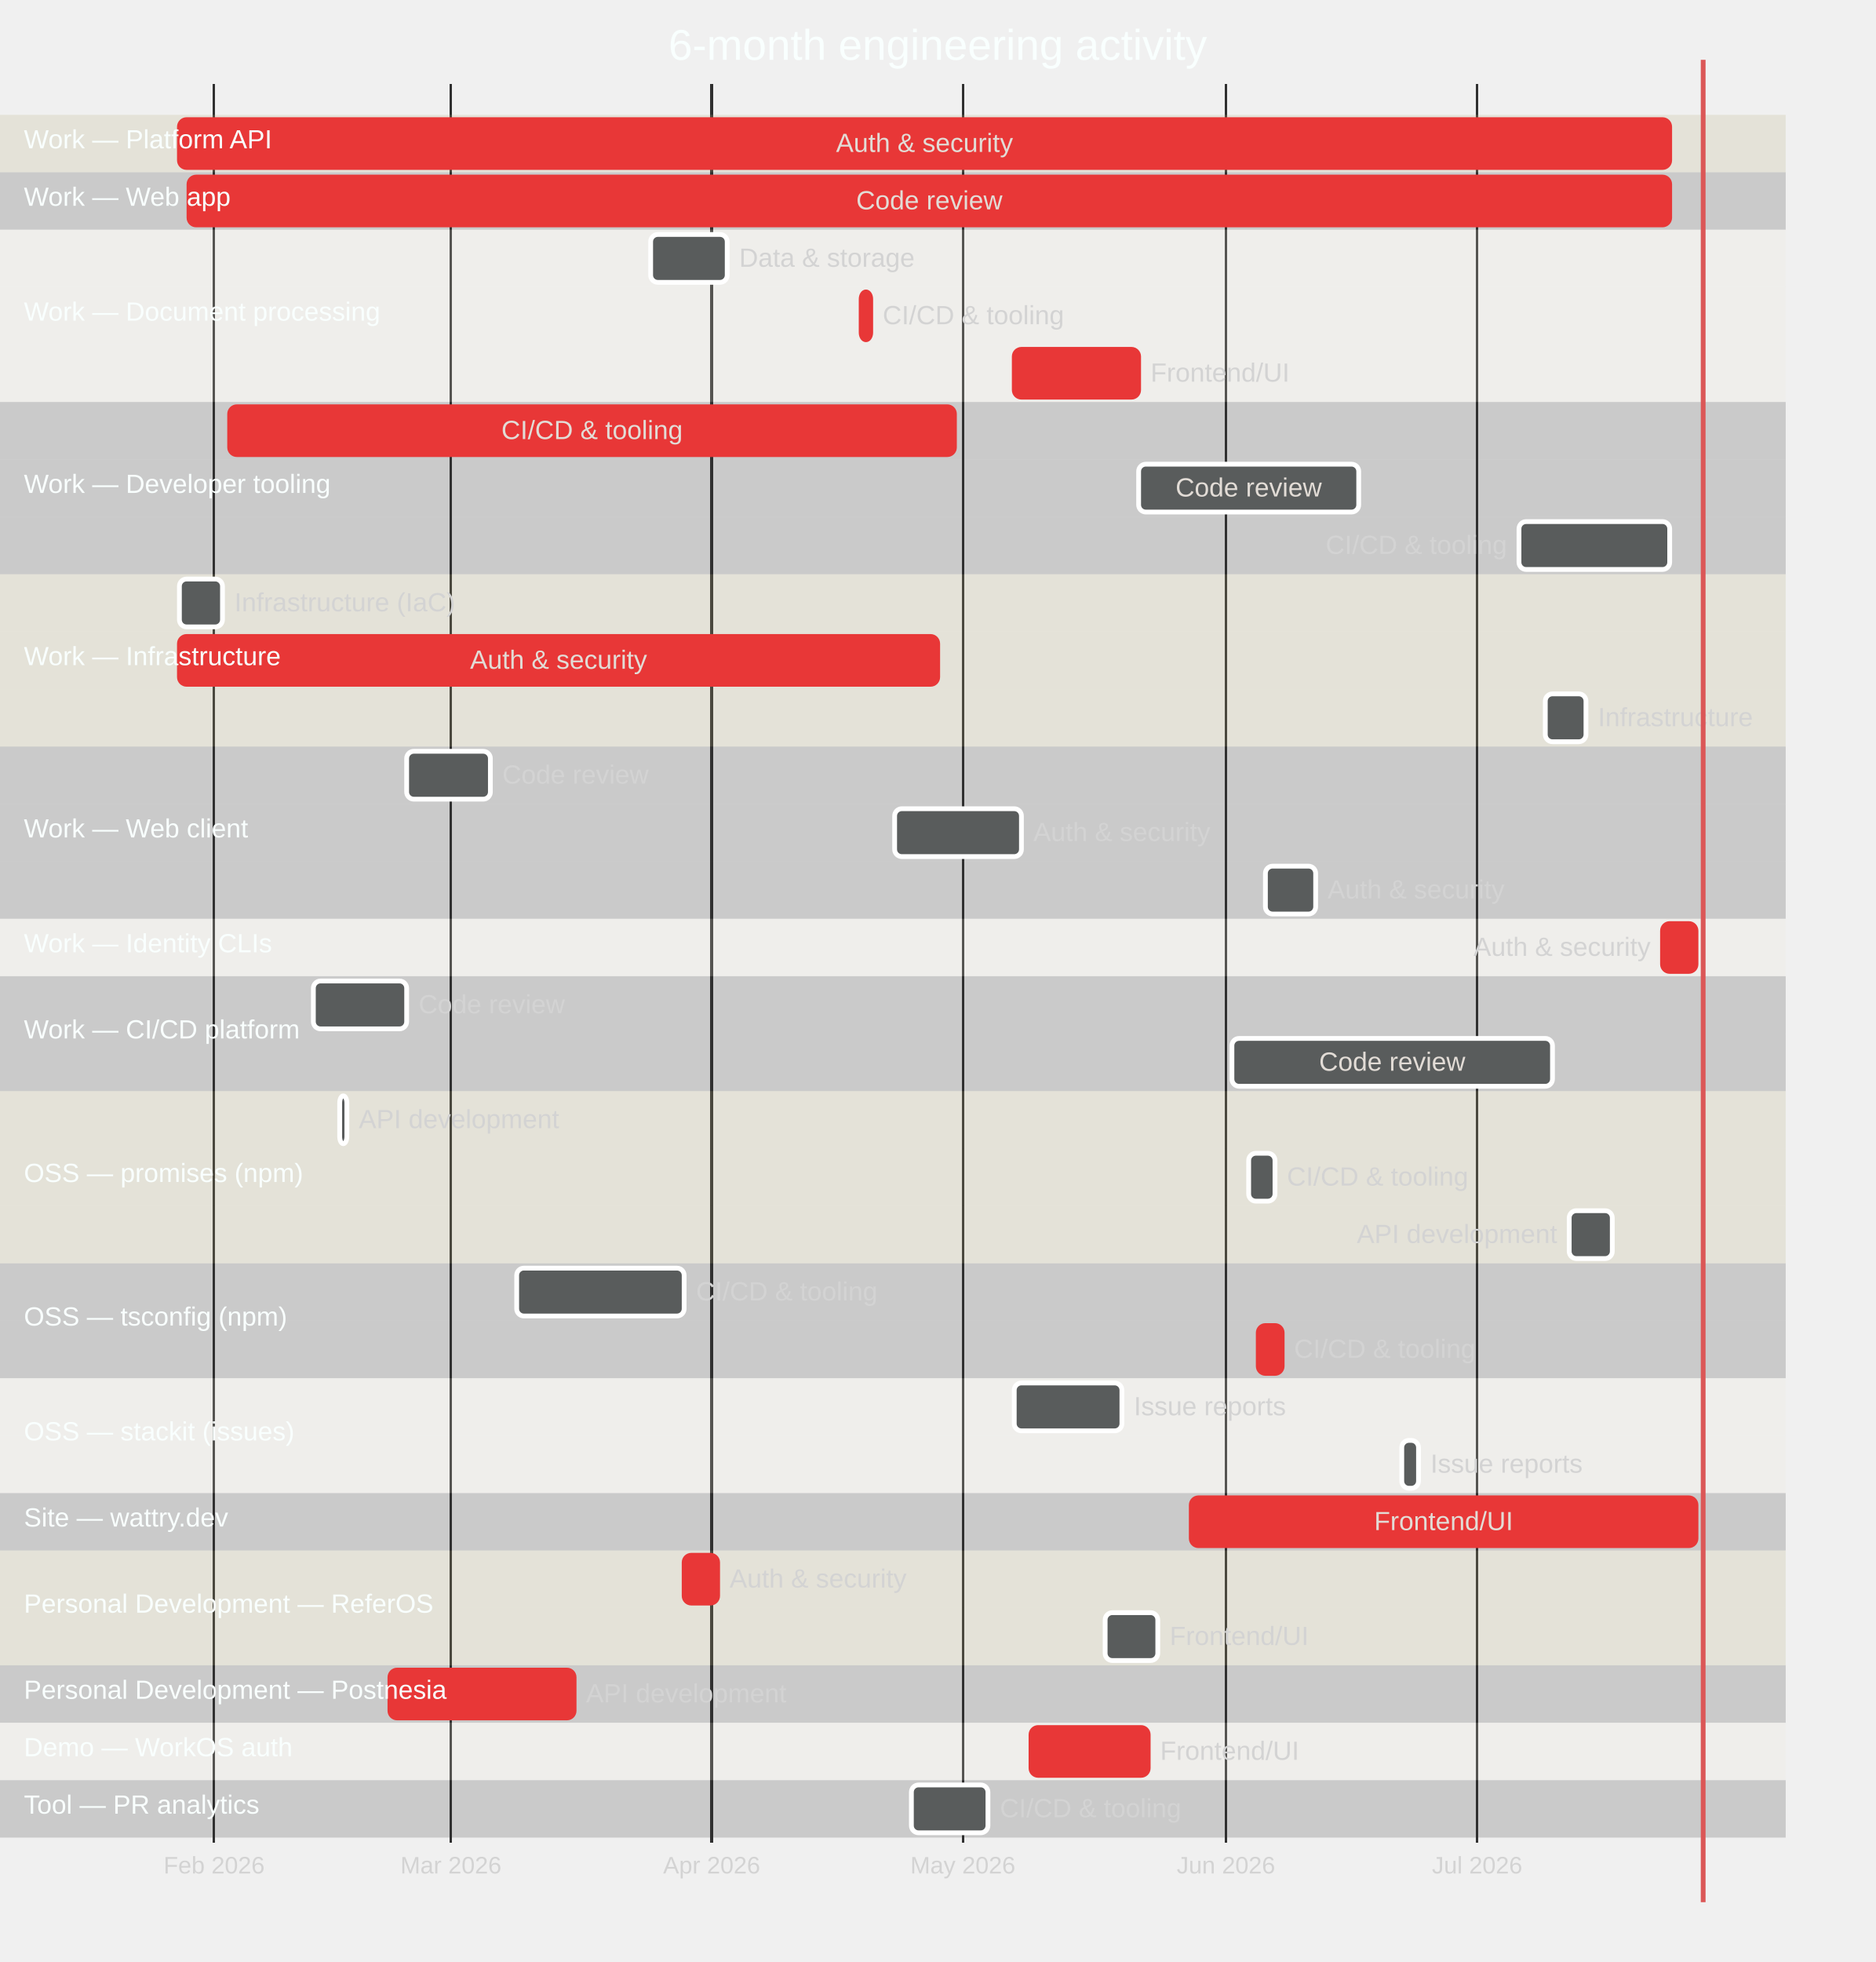
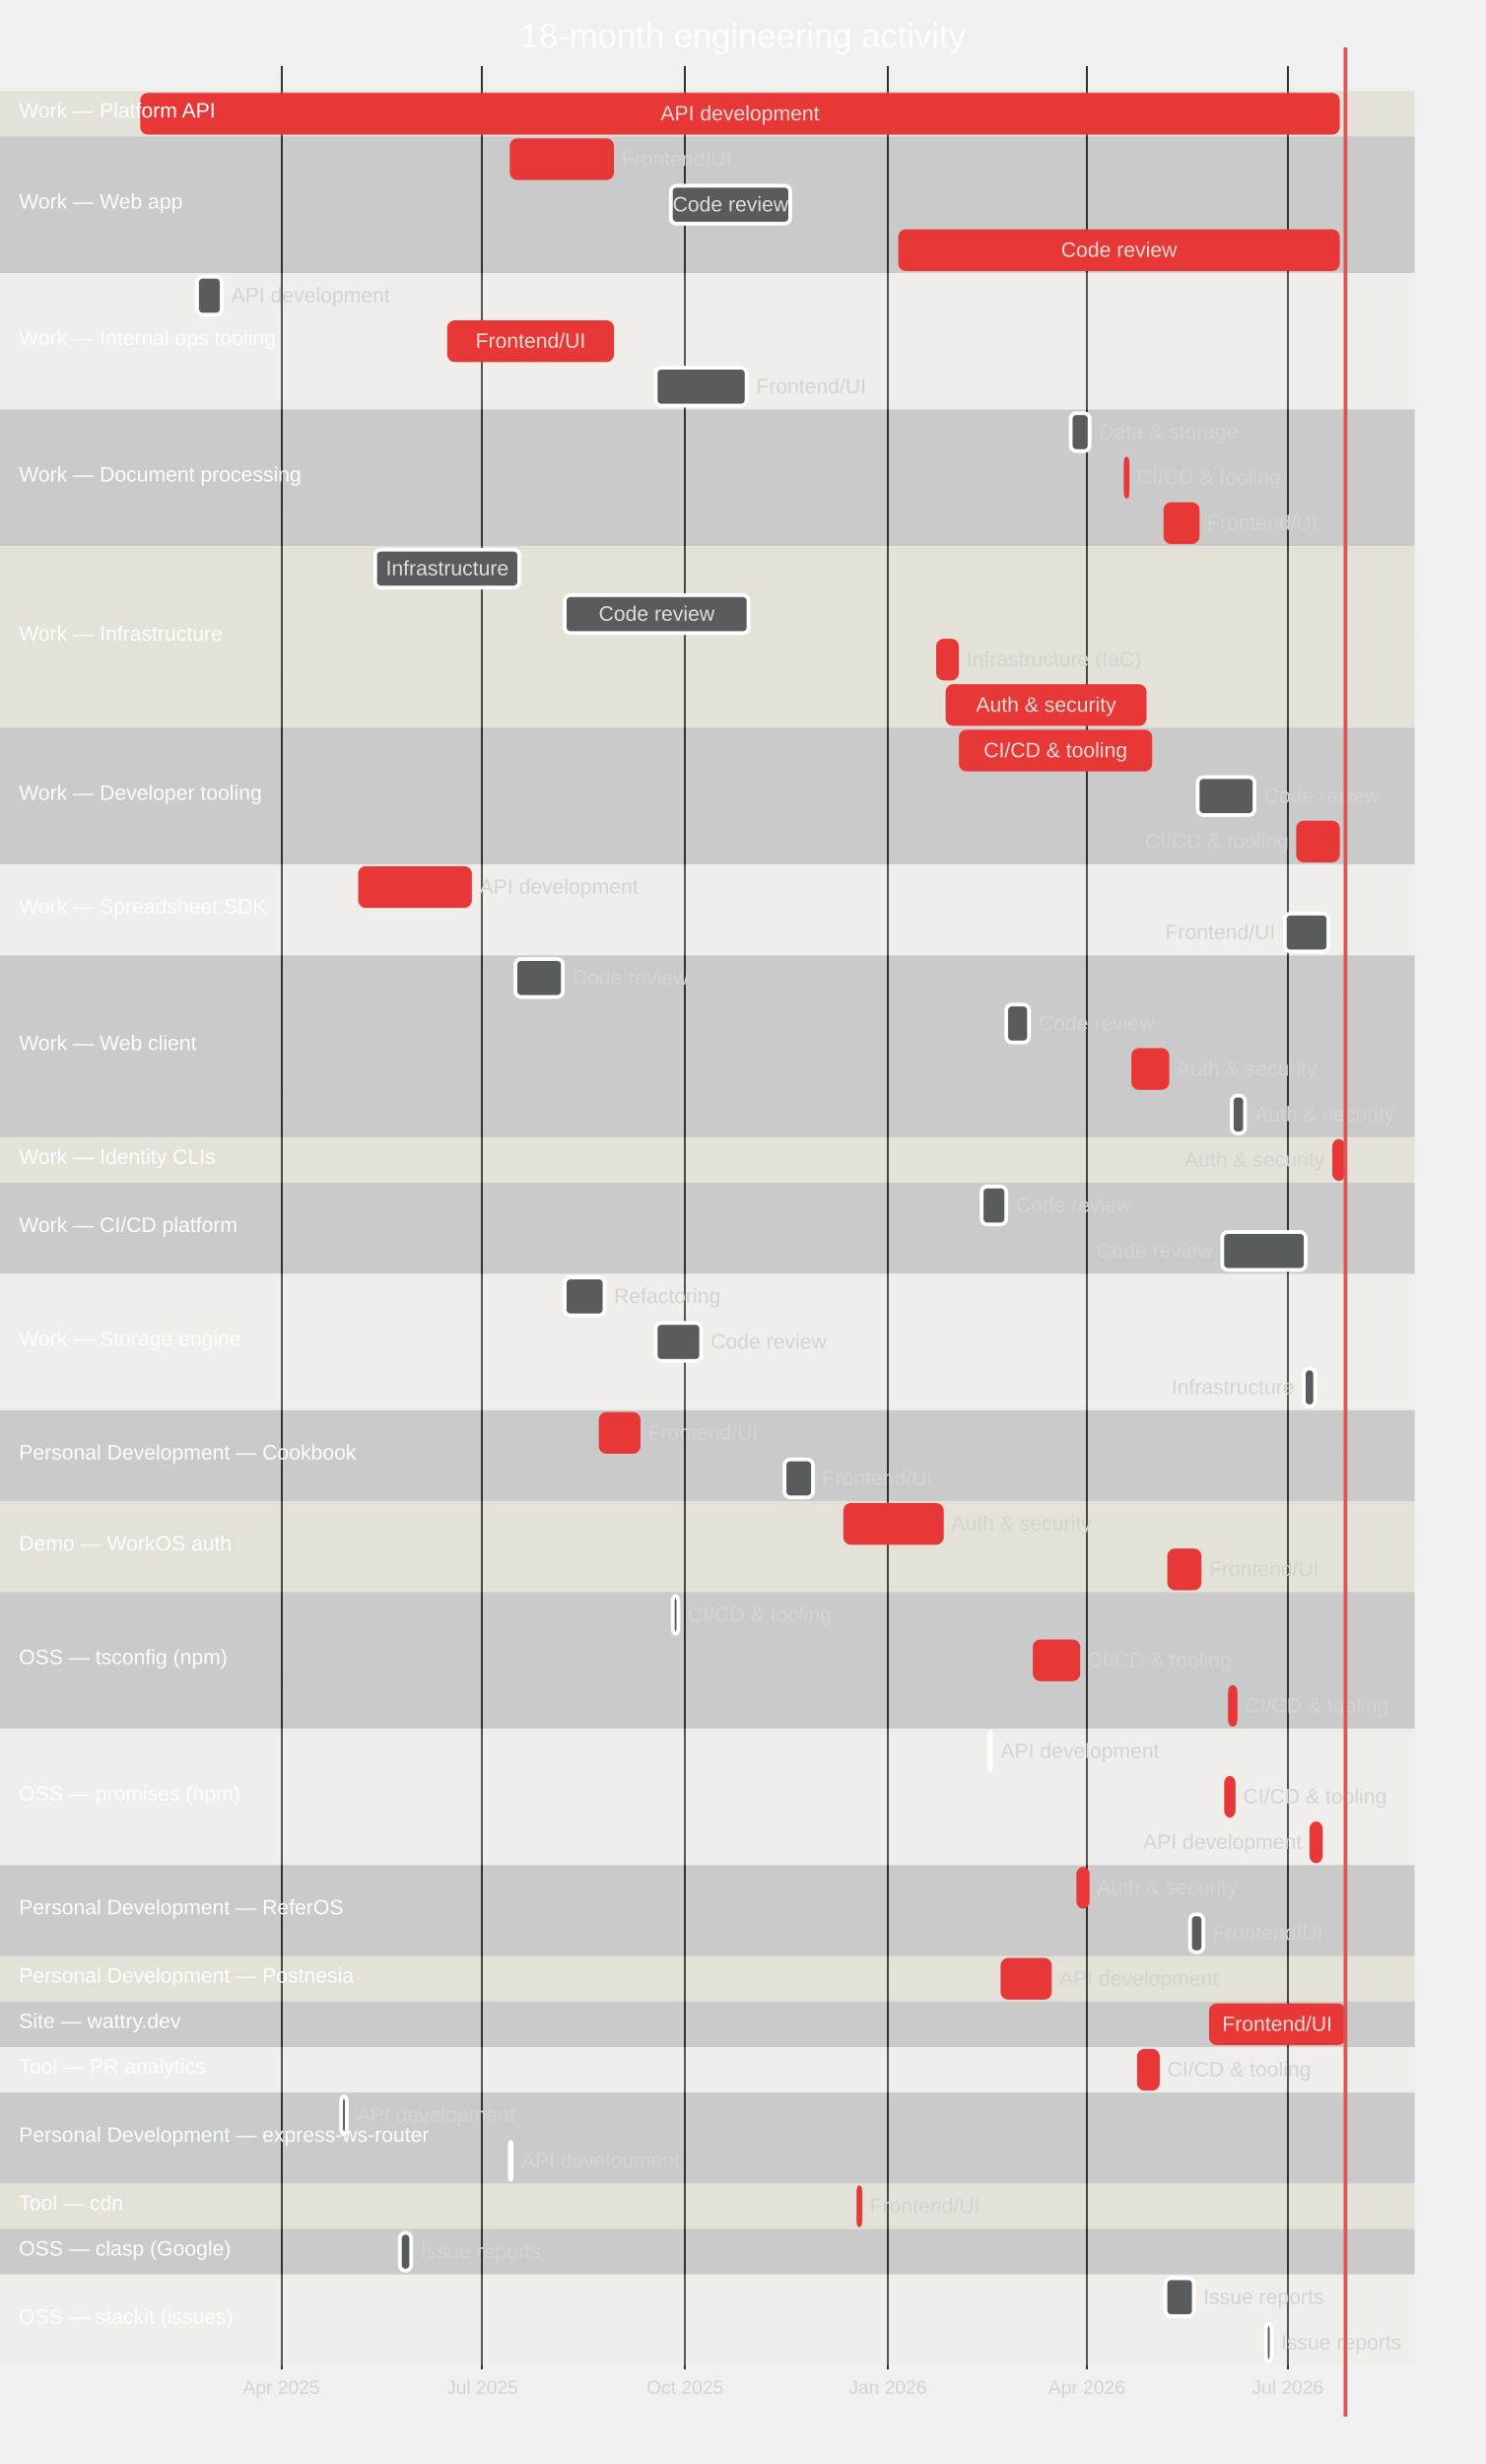
- <svg xmlns="http://www.w3.org/2000/svg" id="my-svg" width="100%" viewBox="0 0 784 820" style="max-width: 784px; background-color: transparent;" role="graphics-document document" aria-roledescription="gantt">
+ <svg xmlns="http://www.w3.org/2000/svg" id="my-svg" width="100%" viewBox="0 0 784 1300" style="max-width: 784px; background-color: transparent;" role="graphics-document document" aria-roledescription="gantt">
  <style>#my-svg{font-family:"trebuchet ms",verdana,arial,sans-serif;font-size:16px;fill:#ccc;}@keyframes edge-animation-frame{from{stroke-dashoffset:0;}}@keyframes dash{to{stroke-dashoffset:0;}}#my-svg .edge-animation-slow{stroke-dasharray:9,5!important;stroke-dashoffset:900;animation:dash 50s linear infinite;stroke-linecap:round;}#my-svg .edge-animation-fast{stroke-dasharray:9,5!important;stroke-dashoffset:900;animation:dash 20s linear infinite;stroke-linecap:round;}#my-svg .error-icon{fill:#a44141;}#my-svg .error-text{fill:#ddd;stroke:#ddd;}#my-svg .edge-thickness-normal{stroke-width:1px;}#my-svg .edge-thickness-thick{stroke-width:3.5px;}#my-svg .edge-pattern-solid{stroke-dasharray:0;}#my-svg .edge-thickness-invisible{stroke-width:0;fill:none;}#my-svg .edge-pattern-dashed{stroke-dasharray:3;}#my-svg .edge-pattern-dotted{stroke-dasharray:2;}#my-svg .marker{fill:lightgrey;stroke:lightgrey;}#my-svg .marker.cross{stroke:lightgrey;}#my-svg svg{font-family:"trebuchet ms",verdana,arial,sans-serif;font-size:16px;}#my-svg p{margin:0;}#my-svg .mermaid-main-font{font-family:"trebuchet ms",verdana,arial,sans-serif;}#my-svg .exclude-range{fill:hsl(52.941, 28.814%, 48.431%);}#my-svg .section{stroke:none;opacity:0.2;}#my-svg .section0{fill:hsl(52.941, 28.814%, 58.431%);}#my-svg .section2{fill:#EAE8D9;}#my-svg .section1,#my-svg .section3{fill:#333;opacity:0.2;}#my-svg .sectionTitle0{fill:#F9FFFE;}#my-svg .sectionTitle1{fill:#F9FFFE;}#my-svg .sectionTitle2{fill:#F9FFFE;}#my-svg .sectionTitle3{fill:#F9FFFE;}#my-svg .sectionTitle{text-anchor:start;font-family:"trebuchet ms",verdana,arial,sans-serif;}#my-svg .grid .tick{stroke:lightgrey;opacity:0.8;shape-rendering:crispEdges;}#my-svg .grid .tick text{font-family:"trebuchet ms",verdana,arial,sans-serif;fill:#ccc;}#my-svg .grid path{stroke-width:0;}#my-svg .today{fill:none;stroke:#DB5757;stroke-width:2px;}#my-svg .task{stroke-width:2;}#my-svg .taskText{text-anchor:middle;font-family:"trebuchet ms",verdana,arial,sans-serif;}#my-svg .taskTextOutsideRight{fill:#2c2c2c;text-anchor:start;font-family:"trebuchet ms",verdana,arial,sans-serif;}#my-svg .taskTextOutsideLeft{fill:#2c2c2c;text-anchor:end;}#my-svg .task.clickable{cursor:pointer;}#my-svg .taskText.clickable{cursor:pointer;fill:#003163!important;font-weight:bold;}#my-svg .taskTextOutsideLeft.clickable{cursor:pointer;fill:#003163!important;font-weight:bold;}#my-svg .taskTextOutsideRight.clickable{cursor:pointer;fill:#003163!important;font-weight:bold;}#my-svg .taskText0,#my-svg .taskText1,#my-svg .taskText2,#my-svg .taskText3{fill:hsl(28.571, 17.355%, 86.275%);}#my-svg .task0,#my-svg .task1,#my-svg .task2,#my-svg .task3{fill:hsl(180, 1.587%, 35.353%);stroke:#ffffff;}#my-svg .taskTextOutside0,#my-svg .taskTextOutside2{fill:lightgrey;}#my-svg .taskTextOutside1,#my-svg .taskTextOutside3{fill:lightgrey;}#my-svg .active0,#my-svg .active1,#my-svg .active2,#my-svg .active3{fill:#81B1DB;stroke:#ffffff;}#my-svg .activeText0,#my-svg .activeText1,#my-svg .activeText2,#my-svg .activeText3{fill:#2c2c2c!important;}#my-svg .done0,#my-svg .done1,#my-svg .done2,#my-svg .done3{stroke:grey;fill:lightgrey;stroke-width:2;}#my-svg .doneText0,#my-svg .doneText1,#my-svg .doneText2,#my-svg .doneText3{fill:#2c2c2c!important;}#my-svg .doneText0.taskTextOutsideLeft,#my-svg .doneText0.taskTextOutsideRight,#my-svg .doneText1.taskTextOutsideLeft,#my-svg .doneText1.taskTextOutsideRight,#my-svg .doneText2.taskTextOutsideLeft,#my-svg .doneText2.taskTextOutsideRight,#my-svg .doneText3.taskTextOutsideLeft,#my-svg .doneText3.taskTextOutsideRight{fill:lightgrey!important;}#my-svg .crit0,#my-svg .crit1,#my-svg .crit2,#my-svg .crit3{stroke:#E83737;fill:#E83737;stroke-width:2;}#my-svg .activeCrit0,#my-svg .activeCrit1,#my-svg .activeCrit2,#my-svg .activeCrit3{stroke:#E83737;fill:#81B1DB;stroke-width:2;}#my-svg .doneCrit0,#my-svg .doneCrit1,#my-svg .doneCrit2,#my-svg .doneCrit3{stroke:#E83737;fill:lightgrey;stroke-width:2;cursor:pointer;shape-rendering:crispEdges;}#my-svg .milestone{transform:rotate(45deg) scale(0.8,0.8);}#my-svg .milestoneText{font-style:italic;}#my-svg .doneCritText0,#my-svg .doneCritText1,#my-svg .doneCritText2,#my-svg .doneCritText3{fill:#2c2c2c!important;}#my-svg .doneCritText0.taskTextOutsideLeft,#my-svg .doneCritText0.taskTextOutsideRight,#my-svg .doneCritText1.taskTextOutsideLeft,#my-svg .doneCritText1.taskTextOutsideRight,#my-svg .doneCritText2.taskTextOutsideLeft,#my-svg .doneCritText2.taskTextOutsideRight,#my-svg .doneCritText3.taskTextOutsideLeft,#my-svg .doneCritText3.taskTextOutsideRight{fill:lightgrey!important;}#my-svg .vert{stroke:#00BFFF;}#my-svg .vertText{font-size:15px;text-anchor:middle;fill:#00BFFF!important;}#my-svg .activeCritText0,#my-svg .activeCritText1,#my-svg .activeCritText2,#my-svg .activeCritText3{fill:#2c2c2c!important;}#my-svg .titleText{text-anchor:middle;font-size:18px;fill:#F9FFFE;font-family:"trebuchet ms",verdana,arial,sans-serif;}#my-svg .node .neo-node{stroke:#ccc;}#my-svg [data-look="neo"].node rect,#my-svg [data-look="neo"].cluster rect,#my-svg [data-look="neo"].node polygon{stroke:url(#my-svg-gradient);filter:drop-shadow( 1px 2px 2px rgba(185,185,185,1));}#my-svg [data-look="neo"].swimlane.cluster rect{filter:none;}#my-svg [data-look="neo"].node path{stroke:url(#my-svg-gradient);stroke-width:1px;}#my-svg [data-look="neo"].node .outer-path{filter:drop-shadow( 1px 2px 2px rgba(185,185,185,1));}#my-svg [data-look="neo"].node .neo-line path{stroke:#ccc;filter:none;}#my-svg [data-look="neo"].node circle{stroke:url(#my-svg-gradient);filter:drop-shadow( 1px 2px 2px rgba(185,185,185,1));}#my-svg [data-look="neo"].node circle .state-start{fill:#000000;}#my-svg [data-look="neo"].icon-shape .icon{fill:url(#my-svg-gradient);filter:drop-shadow( 1px 2px 2px rgba(185,185,185,1));}#my-svg [data-look="neo"].icon-shape .icon-neo path{stroke:url(#my-svg-gradient);filter:drop-shadow( 1px 2px 2px rgba(185,185,185,1));}#my-svg :root{--mermaid-font-family:"trebuchet ms",verdana,arial,sans-serif;}</style>
  <g />
-   <g class="grid" transform="translate(75, 770)" fill="none" font-size="10" font-family="sans-serif" text-anchor="middle">
-     <path class="domain" stroke="currentColor" d="M0.5,-735V0.5H634.5V-735" />
-     <g class="tick" opacity="1" transform="translate(14.5,0)">
-       <line stroke="currentColor" y2="-735" />
-       <text fill="#000" y="3" dy="1em" stroke="none" font-size="10" style="text-anchor: middle;">Feb 2026</text>
-     </g>
-     <g class="tick" opacity="1" transform="translate(113.5,0)">
-       <line stroke="currentColor" y2="-735" />
-       <text fill="#000" y="3" dy="1em" stroke="none" font-size="10" style="text-anchor: middle;">Mar 2026</text>
-     </g>
-     <g class="tick" opacity="1" transform="translate(222.5,0)">
-       <line stroke="currentColor" y2="-735" />
+   <g class="grid" transform="translate(75, 1250)" fill="none" font-size="10" font-family="sans-serif" text-anchor="middle">
+     <path class="domain" stroke="currentColor" d="M0.5,-1215V0.5H634.5V-1215" />
+     <g class="tick" opacity="1" transform="translate(73.5,0)">
+       <line stroke="currentColor" y2="-1215" />
+       <text fill="#000" y="3" dy="1em" stroke="none" font-size="10" style="text-anchor: middle;">Apr 2025</text>
+     </g>
+     <g class="tick" opacity="1" transform="translate(179.5,0)">
+       <line stroke="currentColor" y2="-1215" />
+       <text fill="#000" y="3" dy="1em" stroke="none" font-size="10" style="text-anchor: middle;">Jul 2025</text>
+     </g>
+     <g class="tick" opacity="1" transform="translate(286.5,0)">
+       <line stroke="currentColor" y2="-1215" />
+       <text fill="#000" y="3" dy="1em" stroke="none" font-size="10" style="text-anchor: middle;">Oct 2025</text>
+     </g>
+     <g class="tick" opacity="1" transform="translate(393.5,0)">
+       <line stroke="currentColor" y2="-1215" />
+       <text fill="#000" y="3" dy="1em" stroke="none" font-size="10" style="text-anchor: middle;">Jan 2026</text>
+     </g>
+     <g class="tick" opacity="1" transform="translate(498.5,0)">
+       <line stroke="currentColor" y2="-1215" />
      <text fill="#000" y="3" dy="1em" stroke="none" font-size="10" style="text-anchor: middle;">Apr 2026</text>
    </g>
-     <g class="tick" opacity="1" transform="translate(327.5,0)">
-       <line stroke="currentColor" y2="-735" />
-       <text fill="#000" y="3" dy="1em" stroke="none" font-size="10" style="text-anchor: middle;">May 2026</text>
-     </g>
-     <g class="tick" opacity="1" transform="translate(437.5,0)">
-       <line stroke="currentColor" y2="-735" />
-       <text fill="#000" y="3" dy="1em" stroke="none" font-size="10" style="text-anchor: middle;">Jun 2026</text>
-     </g>
-     <g class="tick" opacity="1" transform="translate(542.5,0)">
-       <line stroke="currentColor" y2="-735" />
+     <g class="tick" opacity="1" transform="translate(604.5,0)">
+       <line stroke="currentColor" y2="-1215" />
      <text fill="#000" y="3" dy="1em" stroke="none" font-size="10" style="text-anchor: middle;">Jul 2026</text>
    </g>
  </g>
  <g>
    <rect x="0" y="48" width="746.5" height="24" class="section section0" />
-     <rect x="0" y="240" width="746.5" height="24" class="section section0" />
-     <rect x="0" y="264" width="746.5" height="24" class="section section0" />
+     <rect x="0" y="144" width="746.5" height="24" class="section section2" />
+     <rect x="0" y="1104" width="746.5" height="24" class="section section3" />
+     <rect x="0" y="456" width="746.5" height="24" class="section section2" />
+     <rect x="0" y="288" width="746.5" height="24" class="section section0" />
+     <rect x="0" y="1176" width="746.5" height="24" class="section section1" />
+     <rect x="0" y="168" width="746.5" height="24" class="section section2" />
+     <rect x="0" y="1128" width="746.5" height="24" class="section section3" />
    <rect x="0" y="72" width="746.5" height="24" class="section section1" />
-     <rect x="0" y="168" width="746.5" height="24" class="section section3" />
-     <rect x="0" y="408" width="746.5" height="24" class="section section3" />
-     <rect x="0" y="456" width="746.5" height="24" class="section section0" />
-     <rect x="0" y="696" width="746.5" height="24" class="section section1" />
-     <rect x="0" y="312" width="746.5" height="24" class="section section1" />
-     <rect x="0" y="528" width="746.5" height="24" class="section section1" />
-     <rect x="0" y="96" width="746.5" height="24" class="section section2" />
-     <rect x="0" y="648" width="746.5" height="24" class="section section0" />
-     <rect x="0" y="120" width="746.5" height="24" class="section section2" />
-     <rect x="0" y="336" width="746.5" height="24" class="section section1" />
+     <rect x="0" y="504" width="746.5" height="24" class="section section3" />
+     <rect x="0" y="312" width="746.5" height="24" class="section section0" />
+     <rect x="0" y="672" width="746.5" height="24" class="section section2" />
    <rect x="0" y="744" width="746.5" height="24" class="section section3" />
-     <rect x="0" y="144" width="746.5" height="24" class="section section2" />
-     <rect x="0" y="576" width="746.5" height="24" class="section section2" />
+     <rect x="0" y="192" width="746.5" height="24" class="section section2" />
+     <rect x="0" y="696" width="746.5" height="24" class="section section2" />
+     <rect x="0" y="96" width="746.5" height="24" class="section section1" />
+     <rect x="0" y="840" width="746.5" height="24" class="section section1" />
+     <rect x="0" y="768" width="746.5" height="24" class="section section3" />
+     <rect x="0" y="792" width="746.5" height="24" class="section section0" />
+     <rect x="0" y="1152" width="746.5" height="24" class="section section0" />
+     <rect x="0" y="120" width="746.5" height="24" class="section section1" />
+     <rect x="0" y="336" width="746.5" height="24" class="section section0" />
+     <rect x="0" y="360" width="746.5" height="24" class="section section0" />
+     <rect x="0" y="384" width="746.5" height="24" class="section section1" />
+     <rect x="0" y="624" width="746.5" height="24" class="section section1" />
+     <rect x="0" y="912" width="746.5" height="24" class="section section2" />
+     <rect x="0" y="1032" width="746.5" height="24" class="section section0" />
+     <rect x="0" y="528" width="746.5" height="24" class="section section3" />
+     <rect x="0" y="864" width="746.5" height="24" class="section section1" />
+     <rect x="0" y="216" width="746.5" height="24" class="section section3" />
+     <rect x="0" y="984" width="746.5" height="24" class="section section3" />
+     <rect x="0" y="240" width="746.5" height="24" class="section section3" />
+     <rect x="0" y="552" width="746.5" height="24" class="section section3" />
+     <rect x="0" y="1080" width="746.5" height="24" class="section section2" />
+     <rect x="0" y="264" width="746.5" height="24" class="section section3" />
+     <rect x="0" y="1200" width="746.5" height="24" class="section section2" />
+     <rect x="0" y="816" width="746.5" height="24" class="section section0" />
+     <rect x="0" y="1008" width="746.5" height="24" class="section section3" />
+     <rect x="0" y="408" width="746.5" height="24" class="section section1" />
+     <rect x="0" y="1056" width="746.5" height="24" class="section section1" />
+     <rect x="0" y="648" width="746.5" height="24" class="section section1" />
+     <rect x="0" y="936" width="746.5" height="24" class="section section2" />
+     <rect x="0" y="888" width="746.5" height="24" class="section section1" />
+     <rect x="0" y="576" width="746.5" height="24" class="section section3" />
+     <rect x="0" y="1224" width="746.5" height="24" class="section section2" />
+     <rect x="0" y="480" width="746.5" height="24" class="section section2" />
+     <rect x="0" y="432" width="746.5" height="24" class="section section1" />
    <rect x="0" y="720" width="746.5" height="24" class="section section2" />
-     <rect x="0" y="672" width="746.5" height="24" class="section section0" />
-     <rect x="0" y="192" width="746.5" height="24" class="section section3" />
-     <rect x="0" y="624" width="746.5" height="24" class="section section3" />
-     <rect x="0" y="432" width="746.5" height="24" class="section section3" />
-     <rect x="0" y="480" width="746.5" height="24" class="section section0" />
-     <rect x="0" y="552" width="746.5" height="24" class="section section1" />
-     <rect x="0" y="360" width="746.5" height="24" class="section section1" />
-     <rect x="0" y="600" width="746.5" height="24" class="section section2" />
-     <rect x="0" y="216" width="746.5" height="24" class="section section3" />
-     <rect x="0" y="288" width="746.5" height="24" class="section section0" />
-     <rect x="0" y="504" width="746.5" height="24" class="section section0" />
-     <rect x="0" y="384" width="746.5" height="24" class="section section2" />
+     <rect x="0" y="960" width="746.5" height="24" class="section section2" />
+     <rect x="0" y="600" width="746.5" height="24" class="section section0" />
  </g>
  <g>
-     <rect id="my-svg-a1" rx="3" ry="3" x="75" y="50" width="623" height="20" transform-origin="386.5px 60px" class="task crit0" />
-     <rect id="my-svg-e1" rx="3" ry="3" x="75" y="242" width="18" height="20" transform-origin="84px 252px" class="task task0" />
-     <rect id="my-svg-e2" rx="3" ry="3" x="75" y="266" width="317" height="20" transform-origin="233.5px 276px" class="task crit0" />
-     <rect id="my-svg-b1" rx="3" ry="3" x="79" y="74" width="619" height="20" transform-origin="388.5px 84px" class="task crit1" />
-     <rect id="my-svg-d1" rx="3" ry="3" x="96" y="170" width="303" height="20" transform-origin="247.5px 180px" class="task crit3" />
-     <rect id="my-svg-h1" rx="3" ry="3" x="131" y="410" width="39" height="20" transform-origin="150.5px 420px" class="task task3" />
-     <rect id="my-svg-i1" rx="3" ry="3" x="142" y="458" width="3" height="20" transform-origin="143.5px 468px" class="task task0" />
-     <rect id="my-svg-o1" rx="3" ry="3" x="163" y="698" width="77" height="20" transform-origin="201.5px 708px" class="task crit1" />
-     <rect id="my-svg-f1" rx="3" ry="3" x="170" y="314" width="35" height="20" transform-origin="187.5px 324px" class="task task1" />
-     <rect id="my-svg-j1" rx="3" ry="3" x="216" y="530" width="70" height="20" transform-origin="251px 540px" class="task task1" />
-     <rect id="my-svg-c1" rx="3" ry="3" x="272" y="98" width="32" height="20" transform-origin="288px 108px" class="task task2" />
-     <rect id="my-svg-n1" rx="3" ry="3" x="286" y="650" width="14" height="20" transform-origin="293px 660px" class="task crit0" />
-     <rect id="my-svg-c2" rx="3" ry="3" x="360" y="122" width="4" height="20" transform-origin="362px 132px" class="task crit2" />
-     <rect id="my-svg-f2" rx="3" ry="3" x="374" y="338" width="53" height="20" transform-origin="400.5px 348px" class="task task1" />
-     <rect id="my-svg-q1" rx="3" ry="3" x="381" y="746" width="32" height="20" transform-origin="397px 756px" class="task task3" />
-     <rect id="my-svg-c3" rx="3" ry="3" x="424" y="146" width="52" height="20" transform-origin="450px 156px" class="task crit2" />
-     <rect id="my-svg-k1" rx="3" ry="3" x="424" y="578" width="45" height="20" transform-origin="446.5px 588px" class="task task2" />
-     <rect id="my-svg-p1" rx="3" ry="3" x="431" y="722" width="49" height="20" transform-origin="455.5px 732px" class="task crit2" />
-     <rect id="my-svg-n2" rx="3" ry="3" x="462" y="674" width="22" height="20" transform-origin="473px 684px" class="task task0" />
-     <rect id="my-svg-d2" rx="3" ry="3" x="476" y="194" width="92" height="20" transform-origin="522px 204px" class="task task3" />
-     <rect id="my-svg-m1" rx="3" ry="3" x="498" y="626" width="211" height="20" transform-origin="603.5px 636px" class="task crit3" />
-     <rect id="my-svg-h2" rx="3" ry="3" x="515" y="434" width="134" height="20" transform-origin="582px 444px" class="task task3" />
-     <rect id="my-svg-i2" rx="3" ry="3" x="522" y="482" width="11" height="20" transform-origin="527.5px 492px" class="task task0" />
-     <rect id="my-svg-j2" rx="3" ry="3" x="526" y="554" width="10" height="20" transform-origin="531px 564px" class="task crit1" />
-     <rect id="my-svg-f3" rx="3" ry="3" x="529" y="362" width="21" height="20" transform-origin="539.5px 372px" class="task task1" />
-     <rect id="my-svg-k2" rx="3" ry="3" x="586" y="602" width="7" height="20" transform-origin="589.5px 612px" class="task task2" />
-     <rect id="my-svg-d3" rx="3" ry="3" x="635" y="218" width="63" height="20" transform-origin="666.5px 228px" class="task task3" />
-     <rect id="my-svg-e3" rx="3" ry="3" x="646" y="290" width="17" height="20" transform-origin="654.5px 300px" class="task task0" />
-     <rect id="my-svg-i3" rx="3" ry="3" x="656" y="506" width="18" height="20" transform-origin="665px 516px" class="task task0" />
-     <rect id="my-svg-g1" rx="3" ry="3" x="695" y="386" width="14" height="20" transform-origin="702px 396px" class="task crit2" />
-     <text id="my-svg-a1-text" font-size="11" x="386.5" y="63.5" class="taskText taskText0  critText0 width-76.375">Auth &amp; security            </text>
-     <text id="my-svg-e1-text" font-size="11" x="98" y="255.5" class="taskTextOutsideRight taskTextOutside0  width-95.203125">Infrastructure (IaC)       </text>
-     <text id="my-svg-e2-text" font-size="11" x="233.5" y="279.5" class="taskText taskText0  critText0 width-76.375">Auth &amp; security            </text>
-     <text id="my-svg-b1-text" font-size="11" x="388.5" y="87.5" class="taskText taskText1  critText1 width-60.921875">Code review                </text>
-     <text id="my-svg-d1-text" font-size="11" x="247.5" y="183.5" class="taskText taskText3  critText3 width-77.21875">CI/CD &amp; tooling            </text>
-     <text id="my-svg-h1-text" font-size="11" x="175" y="423.5" class="taskTextOutsideRight taskTextOutside3  width-60.921875">Code review                </text>
-     <text id="my-svg-i1-text" font-size="11" x="150" y="471.5" class="taskTextOutsideRight taskTextOutside0  width-83.296875">API development            </text>
-     <text id="my-svg-o1-text" font-size="11" x="245" y="711.5" class="taskTextOutsideRight taskTextOutside1  critText1 width-83.296875">API development            </text>
-     <text id="my-svg-f1-text" font-size="11" x="210" y="327.5" class="taskTextOutsideRight taskTextOutside1  width-60.921875">Code review                </text>
-     <text id="my-svg-j1-text" font-size="11" x="291" y="543.5" class="taskTextOutsideRight taskTextOutside1  width-77.21875">CI/CD &amp; tooling            </text>
-     <text id="my-svg-c1-text" font-size="11" x="309" y="111.5" class="taskTextOutsideRight taskTextOutside2  width-73.359375">Data &amp; storage             </text>
-     <text id="my-svg-n1-text" font-size="11" x="305" y="663.5" class="taskTextOutsideRight taskTextOutside0  critText0 width-76.375">Auth &amp; security            </text>
-     <text id="my-svg-c2-text" font-size="11" x="369" y="135.5" class="taskTextOutsideRight taskTextOutside2  critText2 width-77.21875">CI/CD &amp; tooling            </text>
-     <text id="my-svg-f2-text" font-size="11" x="432" y="351.5" class="taskTextOutsideRight taskTextOutside1  width-76.375">Auth &amp; security            </text>
-     <text id="my-svg-q1-text" font-size="11" x="418" y="759.5" class="taskTextOutsideRight taskTextOutside3  width-77.21875">CI/CD &amp; tooling            </text>
-     <text id="my-svg-c3-text" font-size="11" x="481" y="159.5" class="taskTextOutsideRight taskTextOutside2  critText2 width-60.4375">Frontend/UI                </text>
-     <text id="my-svg-k1-text" font-size="11" x="474" y="591.5" class="taskTextOutsideRight taskTextOutside2  width-62.6875">Issue reports              </text>
-     <text id="my-svg-p1-text" font-size="11" x="485" y="735.5" class="taskTextOutsideRight taskTextOutside2  critText2 width-60.4375">Frontend/UI                </text>
-     <text id="my-svg-n2-text" font-size="11" x="489" y="687.5" class="taskTextOutsideRight taskTextOutside0  width-60.4375">Frontend/UI                </text>
-     <text id="my-svg-d2-text" font-size="11" x="522" y="207.5" class="taskText taskText3  width-60.921875">Code review                </text>
-     <text id="my-svg-m1-text" font-size="11" x="603.5" y="639.5" class="taskText taskText3  critText3 width-60.4375">Frontend/UI                </text>
-     <text id="my-svg-h2-text" font-size="11" x="582" y="447.5" class="taskText taskText3  width-60.921875">Code review                </text>
-     <text id="my-svg-i2-text" font-size="11" x="538" y="495.5" class="taskTextOutsideRight taskTextOutside0  width-77.21875">CI/CD &amp; tooling            </text>
-     <text id="my-svg-j2-text" font-size="11" x="541" y="567.5" class="taskTextOutsideRight taskTextOutside1  critText1 width-77.21875">CI/CD &amp; tooling            </text>
-     <text id="my-svg-f3-text" font-size="11" x="555" y="375.5" class="taskTextOutsideRight taskTextOutside1  width-76.375">Auth &amp; security            </text>
-     <text id="my-svg-k2-text" font-size="11" x="598" y="615.5" class="taskTextOutsideRight taskTextOutside2  width-62.6875">Issue reports              </text>
-     <text id="my-svg-d3-text" font-size="11" x="630" y="231.5" class="taskTextOutsideLeft taskTextOutside3">CI/CD &amp; tooling            </text>
-     <text id="my-svg-e3-text" font-size="11" x="668" y="303.5" class="taskTextOutsideRight taskTextOutside0  width-68.390625">Infrastructure             </text>
-     <text id="my-svg-i3-text" font-size="11" x="651" y="519.5" class="taskTextOutsideLeft taskTextOutside0">API development            </text>
-     <text id="my-svg-g1-text" font-size="11" x="690" y="399.5" class="taskTextOutsideLeft taskTextOutside2  critText2">Auth &amp; security            </text>
+     <rect id="my-svg-a1" rx="3" ry="3" x="75" y="50" width="631" height="20" transform-origin="390.5px 60px" class="task crit0" />
+     <rect id="my-svg-c1" rx="3" ry="3" x="104" y="146" width="13" height="20" transform-origin="110.5px 156px" class="task task2" />
+     <rect id="my-svg-t1" rx="3" ry="3" x="180" y="1106" width="3" height="20" transform-origin="181.5px 1116px" class="task task3" />
+     <rect id="my-svg-g1" rx="3" ry="3" x="190" y="458" width="58" height="20" transform-origin="219px 468px" class="task crit2" />
+     <rect id="my-svg-e1" rx="3" ry="3" x="198" y="290" width="76" height="20" transform-origin="236px 300px" class="task task0" />
+     <rect id="my-svg-v1" rx="3" ry="3" x="211" y="1178" width="6" height="20" transform-origin="214px 1188px" class="task task1" />
+     <rect id="my-svg-c2" rx="3" ry="3" x="237" y="170" width="86" height="20" transform-origin="280px 180px" class="task crit2" />
+     <rect id="my-svg-t2" rx="3" ry="3" x="269" y="1130" width="1" height="20" transform-origin="269.5px 1140px" class="task task3" />
+     <rect id="my-svg-b1" rx="3" ry="3" x="270" y="74" width="53" height="20" transform-origin="296.5px 84px" class="task crit1" />
+     <rect id="my-svg-h1" rx="3" ry="3" x="272" y="506" width="25" height="20" transform-origin="284.5px 516px" class="task task3" />
+     <rect id="my-svg-e2" rx="3" ry="3" x="298" y="314" width="97" height="20" transform-origin="346.5px 324px" class="task task0" />
+     <rect id="my-svg-k1" rx="3" ry="3" x="298" y="674" width="21" height="20" transform-origin="308.5px 684px" class="task task2" />
+     <rect id="my-svg-l1" rx="3" ry="3" x="317" y="746" width="20" height="20" transform-origin="327px 756px" class="task crit3" />
+     <rect id="my-svg-c3" rx="3" ry="3" x="346" y="194" width="48" height="20" transform-origin="370px 204px" class="task task2" />
+     <rect id="my-svg-k2" rx="3" ry="3" x="346" y="698" width="24" height="20" transform-origin="358px 708px" class="task task2" />
+     <rect id="my-svg-b2" rx="3" ry="3" x="354" y="98" width="63" height="20" transform-origin="385.5px 108px" class="task task1" />
+     <rect id="my-svg-n1" rx="3" ry="3" x="355" y="842" width="3" height="20" transform-origin="356.5px 852px" class="task task1" />
+     <rect id="my-svg-l2" rx="3" ry="3" x="414" y="770" width="15" height="20" transform-origin="421.5px 780px" class="task task3" />
+     <rect id="my-svg-m1" rx="3" ry="3" x="446" y="794" width="51" height="20" transform-origin="471.5px 804px" class="task crit0" />
+     <rect id="my-svg-u1" rx="3" ry="3" x="453" y="1154" width="1" height="20" transform-origin="453.5px 1164px" class="task crit0" />
+     <rect id="my-svg-b3" rx="3" ry="3" x="475" y="122" width="231" height="20" transform-origin="590.5px 132px" class="task crit1" />
+     <rect id="my-svg-e3" rx="3" ry="3" x="495" y="338" width="10" height="20" transform-origin="500px 348px" class="task crit0" />
+     <rect id="my-svg-e4" rx="3" ry="3" x="500" y="362" width="104" height="20" transform-origin="552px 372px" class="task crit0" />
+     <rect id="my-svg-f1" rx="3" ry="3" x="507" y="386" width="100" height="20" transform-origin="557px 396px" class="task crit1" />
+     <rect id="my-svg-j1" rx="3" ry="3" x="518" y="626" width="13" height="20" transform-origin="524.5px 636px" class="task task1" />
+     <rect id="my-svg-o1" rx="3" ry="3" x="522" y="914" width="1" height="20" transform-origin="522.5px 924px" class="task task2" />
+     <rect id="my-svg-q1" rx="3" ry="3" x="529" y="1034" width="25" height="20" transform-origin="541.5px 1044px" class="task crit0" />
+     <rect id="my-svg-h2" rx="3" ry="3" x="531" y="530" width="12" height="20" transform-origin="537px 540px" class="task task3" />
+     <rect id="my-svg-n2" rx="3" ry="3" x="546" y="866" width="23" height="20" transform-origin="557.5px 876px" class="task crit1" />
+     <rect id="my-svg-d1" rx="3" ry="3" x="565" y="218" width="10" height="20" transform-origin="570px 228px" class="task task3" />
+     <rect id="my-svg-p1" rx="3" ry="3" x="569" y="986" width="5" height="20" transform-origin="571.5px 996px" class="task crit3" />
+     <rect id="my-svg-d2" rx="3" ry="3" x="594" y="242" width="1" height="20" transform-origin="594.5px 252px" class="task crit3" />
+     <rect id="my-svg-h3" rx="3" ry="3" x="598" y="554" width="18" height="20" transform-origin="607px 564px" class="task crit3" />
+     <rect id="my-svg-s1" rx="3" ry="3" x="601" y="1082" width="10" height="20" transform-origin="606px 1092px" class="task crit2" />
+     <rect id="my-svg-d3" rx="3" ry="3" x="615" y="266" width="17" height="20" transform-origin="623.5px 276px" class="task crit3" />
+     <rect id="my-svg-w1" rx="3" ry="3" x="615" y="1202" width="15" height="20" transform-origin="622.5px 1212px" class="task task2" />
+     <rect id="my-svg-m2" rx="3" ry="3" x="617" y="818" width="16" height="20" transform-origin="625px 828px" class="task crit0" />
+     <rect id="my-svg-p2" rx="3" ry="3" x="628" y="1010" width="7" height="20" transform-origin="631.5px 1020px" class="task task3" />
+     <rect id="my-svg-f2" rx="3" ry="3" x="632" y="410" width="30" height="20" transform-origin="647px 420px" class="task task1" />
+     <rect id="my-svg-r1" rx="3" ry="3" x="639" y="1058" width="70" height="20" transform-origin="674px 1068px" class="task crit1" />
+     <rect id="my-svg-j2" rx="3" ry="3" x="645" y="650" width="44" height="20" transform-origin="667px 660px" class="task task1" />
+     <rect id="my-svg-o2" rx="3" ry="3" x="647" y="938" width="4" height="20" transform-origin="649px 948px" class="task crit2" />
+     <rect id="my-svg-n3" rx="3" ry="3" x="649" y="890" width="3" height="20" transform-origin="650.5px 900px" class="task crit1" />
+     <rect id="my-svg-h4" rx="3" ry="3" x="650" y="578" width="7" height="20" transform-origin="653.5px 588px" class="task task3" />
+     <rect id="my-svg-w2" rx="3" ry="3" x="668" y="1226" width="3" height="20" transform-origin="669.5px 1236px" class="task task2" />
+     <rect id="my-svg-g2" rx="3" ry="3" x="678" y="482" width="23" height="20" transform-origin="689.5px 492px" class="task task2" />
+     <rect id="my-svg-f3" rx="3" ry="3" x="685" y="434" width="21" height="20" transform-origin="695.5px 444px" class="task crit1" />
+     <rect id="my-svg-k3" rx="3" ry="3" x="688" y="722" width="6" height="20" transform-origin="691px 732px" class="task task2" />
+     <rect id="my-svg-o3" rx="3" ry="3" x="692" y="962" width="5" height="20" transform-origin="694.5px 972px" class="task crit2" />
+     <rect id="my-svg-i1" rx="3" ry="3" x="704" y="602" width="5" height="20" transform-origin="706.5px 612px" class="task crit0" />
+     <text id="my-svg-a1-text" font-size="11" x="390.5" y="63.5" class="taskText taskText0  critText0 width-83.296875">API development            </text>
+     <text id="my-svg-c1-text" font-size="11" x="122" y="159.5" class="taskTextOutsideRight taskTextOutside2  width-83.296875">API development            </text>
+     <text id="my-svg-t1-text" font-size="11" x="188" y="1119.5" class="taskTextOutsideRight taskTextOutside3  width-83.296875">API development            </text>
+     <text id="my-svg-g1-text" font-size="11" x="253" y="471.5" class="taskTextOutsideRight taskTextOutside2  critText2 width-83.296875">API development            </text>
+     <text id="my-svg-e1-text" font-size="11" x="236" y="303.5" class="taskText taskText0  width-68.390625">Infrastructure             </text>
+     <text id="my-svg-v1-text" font-size="11" x="222" y="1191.5" class="taskTextOutsideRight taskTextOutside1  width-62.6875">Issue reports              </text>
+     <text id="my-svg-c2-text" font-size="11" x="280" y="183.5" class="taskText taskText2  critText2 width-60.4375">Frontend/UI                </text>
+     <text id="my-svg-t2-text" font-size="11" x="275" y="1143.5" class="taskTextOutsideRight taskTextOutside3  width-83.296875">API development            </text>
+     <text id="my-svg-b1-text" font-size="11" x="328" y="87.5" class="taskTextOutsideRight taskTextOutside1  critText1 width-60.4375">Frontend/UI                </text>
+     <text id="my-svg-h1-text" font-size="11" x="302" y="519.5" class="taskTextOutsideRight taskTextOutside3  width-60.921875">Code review                </text>
+     <text id="my-svg-e2-text" font-size="11" x="346.5" y="327.5" class="taskText taskText0  width-60.921875">Code review                </text>
+     <text id="my-svg-k1-text" font-size="11" x="324" y="687.5" class="taskTextOutsideRight taskTextOutside2  width-56.46875">Refactoring                </text>
+     <text id="my-svg-l1-text" font-size="11" x="342" y="759.5" class="taskTextOutsideRight taskTextOutside3  critText3 width-60.4375">Frontend/UI                </text>
+     <text id="my-svg-c3-text" font-size="11" x="399" y="207.5" class="taskTextOutsideRight taskTextOutside2  width-60.4375">Frontend/UI                </text>
+     <text id="my-svg-k2-text" font-size="11" x="375" y="711.5" class="taskTextOutsideRight taskTextOutside2  width-60.921875">Code review                </text>
+     <text id="my-svg-b2-text" font-size="11" x="385.5" y="111.5" class="taskText taskText1  width-60.921875">Code review                </text>
+     <text id="my-svg-n1-text" font-size="11" x="363" y="855.5" class="taskTextOutsideRight taskTextOutside1  width-77.21875">CI/CD &amp; tooling            </text>
+     <text id="my-svg-l2-text" font-size="11" x="434" y="783.5" class="taskTextOutsideRight taskTextOutside3  width-60.4375">Frontend/UI                </text>
+     <text id="my-svg-m1-text" font-size="11" x="502" y="807.5" class="taskTextOutsideRight taskTextOutside0  critText0 width-76.375">Auth &amp; security            </text>
+     <text id="my-svg-u1-text" font-size="11" x="459" y="1167.5" class="taskTextOutsideRight taskTextOutside0  critText0 width-60.4375">Frontend/UI                </text>
+     <text id="my-svg-b3-text" font-size="11" x="590.5" y="135.5" class="taskText taskText1  critText1 width-60.921875">Code review                </text>
+     <text id="my-svg-e3-text" font-size="11" x="510" y="351.5" class="taskTextOutsideRight taskTextOutside0  critText0 width-95.203125">Infrastructure (IaC)       </text>
+     <text id="my-svg-e4-text" font-size="11" x="552" y="375.5" class="taskText taskText0  critText0 width-76.375">Auth &amp; security            </text>
+     <text id="my-svg-f1-text" font-size="11" x="557" y="399.5" class="taskText taskText1  critText1 width-77.21875">CI/CD &amp; tooling            </text>
+     <text id="my-svg-j1-text" font-size="11" x="536" y="639.5" class="taskTextOutsideRight taskTextOutside1  width-60.921875">Code review                </text>
+     <text id="my-svg-o1-text" font-size="11" x="528" y="927.5" class="taskTextOutsideRight taskTextOutside2  width-83.296875">API development            </text>
+     <text id="my-svg-q1-text" font-size="11" x="559" y="1047.5" class="taskTextOutsideRight taskTextOutside0  critText0 width-83.296875">API development            </text>
+     <text id="my-svg-h2-text" font-size="11" x="548" y="543.5" class="taskTextOutsideRight taskTextOutside3  width-60.921875">Code review                </text>
+     <text id="my-svg-n2-text" font-size="11" x="574" y="879.5" class="taskTextOutsideRight taskTextOutside1  critText1 width-77.21875">CI/CD &amp; tooling            </text>
+     <text id="my-svg-d1-text" font-size="11" x="580" y="231.5" class="taskTextOutsideRight taskTextOutside3  width-73.359375">Data &amp; storage             </text>
+     <text id="my-svg-p1-text" font-size="11" x="579" y="999.5" class="taskTextOutsideRight taskTextOutside3  critText3 width-76.375">Auth &amp; security            </text>
+     <text id="my-svg-d2-text" font-size="11" x="600" y="255.5" class="taskTextOutsideRight taskTextOutside3  critText3 width-77.21875">CI/CD &amp; tooling            </text>
+     <text id="my-svg-h3-text" font-size="11" x="621" y="567.5" class="taskTextOutsideRight taskTextOutside3  critText3 width-76.375">Auth &amp; security            </text>
+     <text id="my-svg-s1-text" font-size="11" x="616" y="1095.5" class="taskTextOutsideRight taskTextOutside2  critText2 width-77.21875">CI/CD &amp; tooling            </text>
+     <text id="my-svg-d3-text" font-size="11" x="637" y="279.5" class="taskTextOutsideRight taskTextOutside3  critText3 width-60.4375">Frontend/UI                </text>
+     <text id="my-svg-w1-text" font-size="11" x="635" y="1215.5" class="taskTextOutsideRight taskTextOutside2  width-62.6875">Issue reports              </text>
+     <text id="my-svg-m2-text" font-size="11" x="638" y="831.5" class="taskTextOutsideRight taskTextOutside0  critText0 width-60.4375">Frontend/UI                </text>
+     <text id="my-svg-p2-text" font-size="11" x="640" y="1023.5" class="taskTextOutsideRight taskTextOutside3  width-60.4375">Frontend/UI                </text>
+     <text id="my-svg-f2-text" font-size="11" x="667" y="423.5" class="taskTextOutsideRight taskTextOutside1  width-60.921875">Code review                </text>
+     <text id="my-svg-r1-text" font-size="11" x="674" y="1071.5" class="taskText taskText1  critText1 width-60.4375">Frontend/UI                </text>
+     <text id="my-svg-j2-text" font-size="11" x="640" y="663.5" class="taskTextOutsideLeft taskTextOutside1">Code review                </text>
+     <text id="my-svg-o2-text" font-size="11" x="656" y="951.5" class="taskTextOutsideRight taskTextOutside2  critText2 width-77.21875">CI/CD &amp; tooling            </text>
+     <text id="my-svg-n3-text" font-size="11" x="657" y="903.5" class="taskTextOutsideRight taskTextOutside1  critText1 width-77.21875">CI/CD &amp; tooling            </text>
+     <text id="my-svg-h4-text" font-size="11" x="662" y="591.5" class="taskTextOutsideRight taskTextOutside3  width-76.375">Auth &amp; security            </text>
+     <text id="my-svg-w2-text" font-size="11" x="676" y="1239.5" class="taskTextOutsideRight taskTextOutside2  width-62.6875">Issue reports              </text>
+     <text id="my-svg-g2-text" font-size="11" x="673" y="495.5" class="taskTextOutsideLeft taskTextOutside2">Frontend/UI                </text>
+     <text id="my-svg-f3-text" font-size="11" x="680" y="447.5" class="taskTextOutsideLeft taskTextOutside1  critText1">CI/CD &amp; tooling            </text>
+     <text id="my-svg-k3-text" font-size="11" x="683" y="735.5" class="taskTextOutsideLeft taskTextOutside2">Infrastructure             </text>
+     <text id="my-svg-o3-text" font-size="11" x="687" y="975.5" class="taskTextOutsideLeft taskTextOutside2  critText2">API development            </text>
+     <text id="my-svg-i1-text" font-size="11" x="699" y="615.5" class="taskTextOutsideLeft taskTextOutside0  critText0">Auth &amp; security            </text>
  </g>
  <g>
    <text dy="0em" x="10" y="62" font-size="11" class="sectionTitle sectionTitle0">
      <tspan alignment-baseline="central" x="10">Work — Platform API</tspan>
    </text>
-     <text dy="0em" x="10" y="86" font-size="11" class="sectionTitle sectionTitle1">
+     <text dy="0em" x="10" y="110" font-size="11" class="sectionTitle sectionTitle1">
      <tspan alignment-baseline="central" x="10">Work — Web app</tspan>
    </text>
-     <text dy="0em" x="10" y="134" font-size="11" class="sectionTitle sectionTitle2">
+     <text dy="0em" x="10" y="182" font-size="11" class="sectionTitle sectionTitle2">
+       <tspan alignment-baseline="central" x="10">Work — Internal ops tooling</tspan>
+     </text>
+     <text dy="0em" x="10" y="254" font-size="11" class="sectionTitle sectionTitle3">
      <tspan alignment-baseline="central" x="10">Work — Document processing</tspan>
    </text>
-     <text dy="0em" x="10" y="206" font-size="11" class="sectionTitle sectionTitle3">
+     <text dy="0em" x="10" y="338" font-size="11" class="sectionTitle sectionTitle0">
+       <tspan alignment-baseline="central" x="10">Work — Infrastructure</tspan>
+     </text>
+     <text dy="0em" x="10" y="422" font-size="11" class="sectionTitle sectionTitle1">
      <tspan alignment-baseline="central" x="10">Work — Developer tooling</tspan>
    </text>
-     <text dy="0em" x="10" y="278" font-size="11" class="sectionTitle sectionTitle0">
-       <tspan alignment-baseline="central" x="10">Work — Infrastructure</tspan>
-     </text>
-     <text dy="0em" x="10" y="350" font-size="11" class="sectionTitle sectionTitle1">
+     <text dy="0em" x="10" y="482" font-size="11" class="sectionTitle sectionTitle2">
+       <tspan alignment-baseline="central" x="10">Work — Spreadsheet SDK</tspan>
+     </text>
+     <text dy="0em" x="10" y="554" font-size="11" class="sectionTitle sectionTitle3">
      <tspan alignment-baseline="central" x="10">Work — Web client</tspan>
    </text>
-     <text dy="0em" x="10" y="398" font-size="11" class="sectionTitle sectionTitle2">
+     <text dy="0em" x="10" y="614" font-size="11" class="sectionTitle sectionTitle0">
      <tspan alignment-baseline="central" x="10">Work — Identity CLIs</tspan>
    </text>
-     <text dy="0em" x="10" y="434" font-size="11" class="sectionTitle sectionTitle3">
+     <text dy="0em" x="10" y="650" font-size="11" class="sectionTitle sectionTitle1">
      <tspan alignment-baseline="central" x="10">Work — CI/CD platform</tspan>
    </text>
-     <text dy="0em" x="10" y="494" font-size="11" class="sectionTitle sectionTitle0">
+     <text dy="0em" x="10" y="710" font-size="11" class="sectionTitle sectionTitle2">
+       <tspan alignment-baseline="central" x="10">Work — Storage engine</tspan>
+     </text>
+     <text dy="0em" x="10" y="770" font-size="11" class="sectionTitle sectionTitle3">
+       <tspan alignment-baseline="central" x="10">Personal Development — Cookbook</tspan>
+     </text>
+     <text dy="0em" x="10" y="818" font-size="11" class="sectionTitle sectionTitle0">
+       <tspan alignment-baseline="central" x="10">Demo — WorkOS auth</tspan>
+     </text>
+     <text dy="0em" x="10" y="878" font-size="11" class="sectionTitle sectionTitle1">
+       <tspan alignment-baseline="central" x="10">OSS — tsconfig (npm)</tspan>
+     </text>
+     <text dy="0em" x="10" y="950" font-size="11" class="sectionTitle sectionTitle2">
      <tspan alignment-baseline="central" x="10">OSS — promises (npm)</tspan>
    </text>
-     <text dy="0em" x="10" y="554" font-size="11" class="sectionTitle sectionTitle1">
-       <tspan alignment-baseline="central" x="10">OSS — tsconfig (npm)</tspan>
-     </text>
-     <text dy="0em" x="10" y="602" font-size="11" class="sectionTitle sectionTitle2">
+     <text dy="0em" x="10" y="1010" font-size="11" class="sectionTitle sectionTitle3">
+       <tspan alignment-baseline="central" x="10">Personal Development — ReferOS</tspan>
+     </text>
+     <text dy="0em" x="10" y="1046" font-size="11" class="sectionTitle sectionTitle0">
+       <tspan alignment-baseline="central" x="10">Personal Development — Postnesia</tspan>
+     </text>
+     <text dy="0em" x="10" y="1070" font-size="11" class="sectionTitle sectionTitle1">
+       <tspan alignment-baseline="central" x="10">Site — wattry.dev</tspan>
+     </text>
+     <text dy="0em" x="10" y="1094" font-size="11" class="sectionTitle sectionTitle2">
+       <tspan alignment-baseline="central" x="10">Tool — PR analytics</tspan>
+     </text>
+     <text dy="0em" x="10" y="1130" font-size="11" class="sectionTitle sectionTitle3">
+       <tspan alignment-baseline="central" x="10">Personal Development — express-ws-router</tspan>
+     </text>
+     <text dy="0em" x="10" y="1166" font-size="11" class="sectionTitle sectionTitle0">
+       <tspan alignment-baseline="central" x="10">Tool — cdn</tspan>
+     </text>
+     <text dy="0em" x="10" y="1190" font-size="11" class="sectionTitle sectionTitle1">
+       <tspan alignment-baseline="central" x="10">OSS — clasp (Google)</tspan>
+     </text>
+     <text dy="0em" x="10" y="1226" font-size="11" class="sectionTitle sectionTitle2">
      <tspan alignment-baseline="central" x="10">OSS — stackit (issues)</tspan>
    </text>
-     <text dy="0em" x="10" y="638" font-size="11" class="sectionTitle sectionTitle3">
-       <tspan alignment-baseline="central" x="10">Site — wattry.dev</tspan>
-     </text>
-     <text dy="0em" x="10" y="674" font-size="11" class="sectionTitle sectionTitle0">
-       <tspan alignment-baseline="central" x="10">Personal Development — ReferOS</tspan>
-     </text>
-     <text dy="0em" x="10" y="710" font-size="11" class="sectionTitle sectionTitle1">
-       <tspan alignment-baseline="central" x="10">Personal Development — Postnesia</tspan>
-     </text>
-     <text dy="0em" x="10" y="734" font-size="11" class="sectionTitle sectionTitle2">
-       <tspan alignment-baseline="central" x="10">Demo — WorkOS auth</tspan>
-     </text>
-     <text dy="0em" x="10" y="758" font-size="11" class="sectionTitle sectionTitle3">
-       <tspan alignment-baseline="central" x="10">Tool — PR analytics</tspan>
-     </text>
  </g>
  <g class="today">
-     <line x1="712" x2="712" y1="25" y2="795" class="today" />
-   </g>
-   <text x="392" y="25" class="titleText">6-month engineering activity</text>
+     <line x1="710" x2="710" y1="25" y2="1275" class="today" />
+   </g>
+   <text x="392" y="25" class="titleText">18-month engineering activity</text>
</svg>
